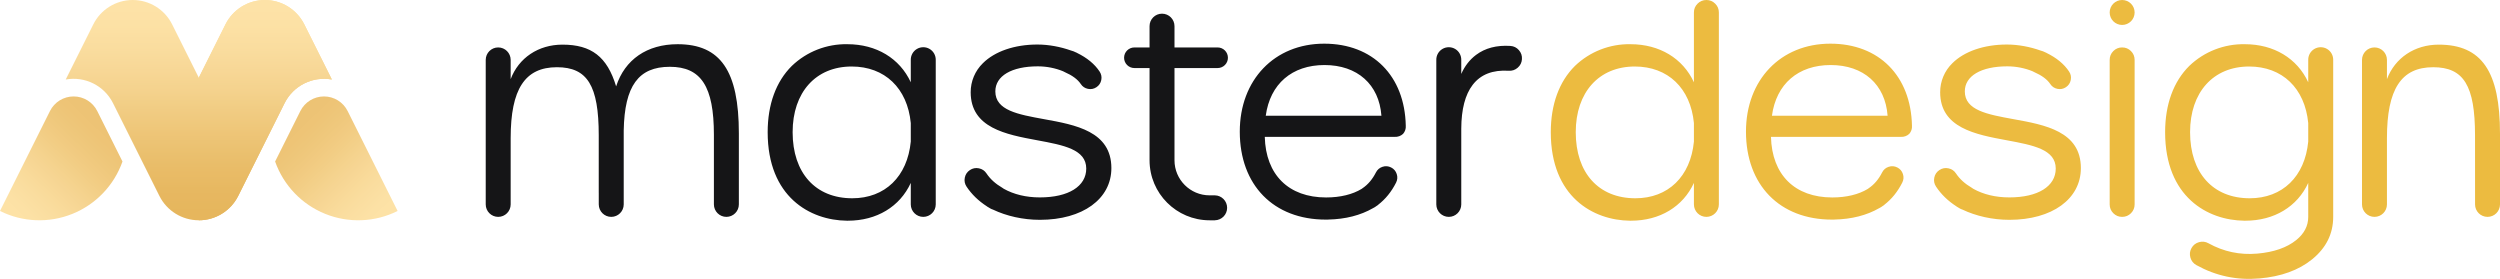
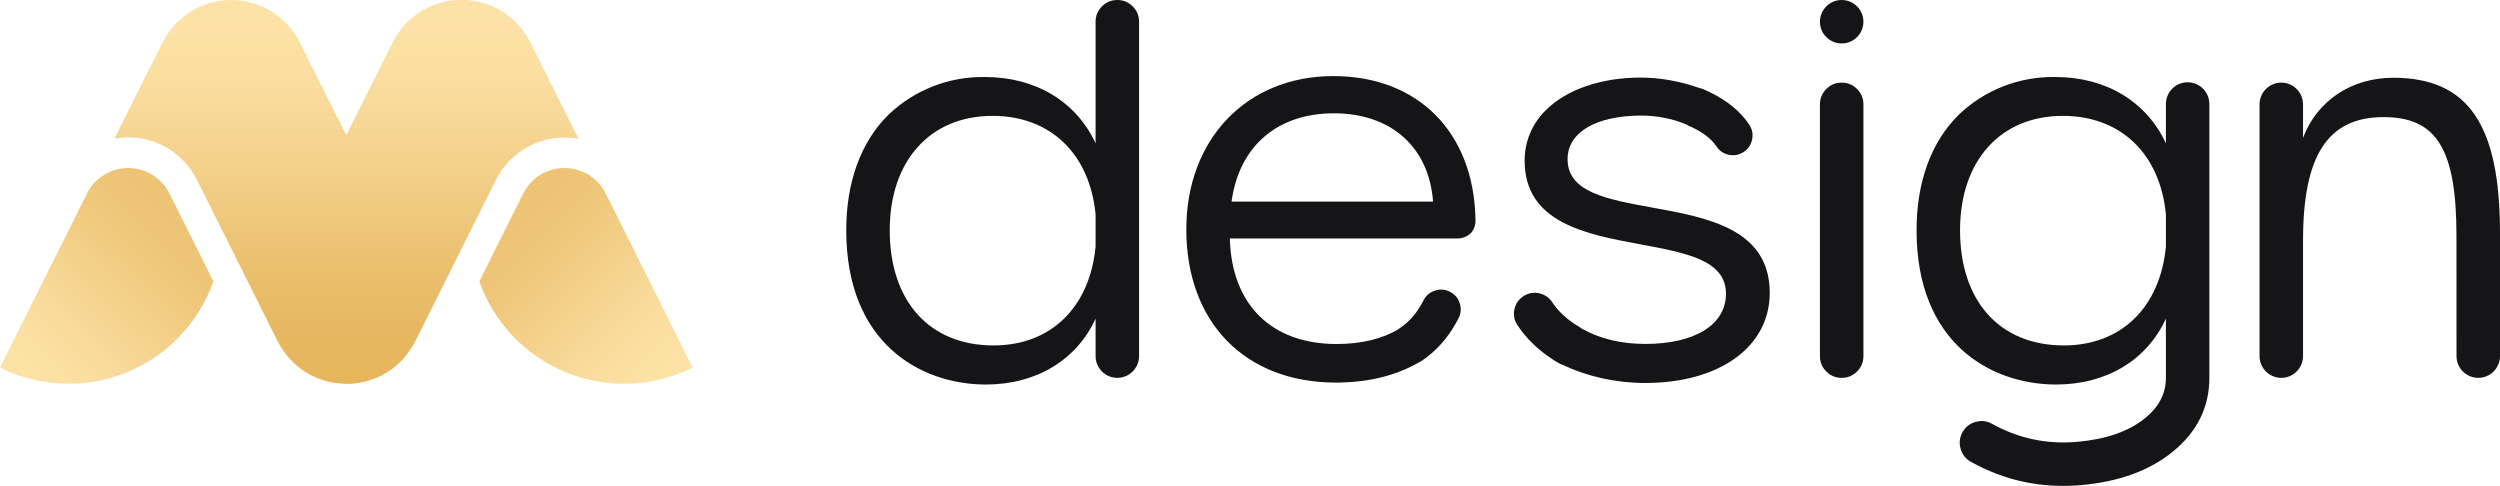
- <svg xmlns="http://www.w3.org/2000/svg" viewBox="0 -128 1475.38 164.6" role="img">
+ <svg xmlns="http://www.w3.org/2000/svg" viewBox="0 -128 846.83 164.6" role="img">
  <defs>
    <linearGradient id="l-cl" gradientUnits="userSpaceOnUse" x1="117.32" y1="-128" x2="117.32" y2="2">
      <stop offset="0.0" stop-color="#FDE2A7" />
      <stop offset="0.036" stop-color="#FDE2A7" />
      <stop offset="0.071" stop-color="#FDE1A6" />
      <stop offset="0.107" stop-color="#FCE1A5" />
      <stop offset="0.143" stop-color="#FCE0A3" />
      <stop offset="0.179" stop-color="#FBDEA1" />
      <stop offset="0.214" stop-color="#FADD9F" />
      <stop offset="0.25" stop-color="#F9DB9C" />
      <stop offset="0.286" stop-color="#F8D999" />
      <stop offset="0.321" stop-color="#F7D796" />
      <stop offset="0.357" stop-color="#F6D592" />
      <stop offset="0.393" stop-color="#F5D38F" />
      <stop offset="0.429" stop-color="#F4D18B" />
      <stop offset="0.464" stop-color="#F2CF87" />
      <stop offset="0.5" stop-color="#F1CC83" />
      <stop offset="0.536" stop-color="#F0CA7F" />
      <stop offset="0.571" stop-color="#EFC87B" />
      <stop offset="0.607" stop-color="#EEC577" />
      <stop offset="0.643" stop-color="#ECC374" />
      <stop offset="0.679" stop-color="#EBC170" />
      <stop offset="0.714" stop-color="#EABF6D" />
      <stop offset="0.75" stop-color="#E9BD69" />
      <stop offset="0.786" stop-color="#E9BB66" />
      <stop offset="0.821" stop-color="#E8BA64" />
      <stop offset="0.857" stop-color="#E7B861" />
      <stop offset="0.893" stop-color="#E7B760" />
      <stop offset="0.929" stop-color="#E6B75E" />
      <stop offset="0.964" stop-color="#E6B65D" />
      <stop offset="1.0" stop-color="#E6B65D" />
    </linearGradient>
    <linearGradient id="l-cr" gradientUnits="userSpaceOnUse" x1="117.32" y1="-128" x2="117.32" y2="2">
      <stop offset="0.0" stop-color="#FDE2A7" />
      <stop offset="0.036" stop-color="#FDE2A7" />
      <stop offset="0.071" stop-color="#FDE1A6" />
      <stop offset="0.107" stop-color="#FCE1A5" />
      <stop offset="0.143" stop-color="#FCE0A3" />
      <stop offset="0.179" stop-color="#FBDEA1" />
      <stop offset="0.214" stop-color="#FADD9F" />
      <stop offset="0.25" stop-color="#F9DB9C" />
      <stop offset="0.286" stop-color="#F8D999" />
      <stop offset="0.321" stop-color="#F7D796" />
      <stop offset="0.357" stop-color="#F6D592" />
      <stop offset="0.393" stop-color="#F5D38F" />
      <stop offset="0.429" stop-color="#F4D18B" />
      <stop offset="0.464" stop-color="#F2CF87" />
      <stop offset="0.5" stop-color="#F1CC83" />
      <stop offset="0.536" stop-color="#F0CA7F" />
      <stop offset="0.571" stop-color="#EFC87B" />
      <stop offset="0.607" stop-color="#EEC577" />
      <stop offset="0.643" stop-color="#ECC374" />
      <stop offset="0.679" stop-color="#EBC170" />
      <stop offset="0.714" stop-color="#EABF6D" />
      <stop offset="0.75" stop-color="#E9BD69" />
      <stop offset="0.786" stop-color="#E9BB66" />
      <stop offset="0.821" stop-color="#E8BA64" />
      <stop offset="0.857" stop-color="#E7B861" />
      <stop offset="0.893" stop-color="#E7B760" />
      <stop offset="0.929" stop-color="#E6B75E" />
      <stop offset="0.964" stop-color="#E6B65D" />
      <stop offset="1.0" stop-color="#E6B65D" />
    </linearGradient>
    <linearGradient id="l-wl" gradientUnits="userSpaceOnUse" x1="57.39" y1="-62.47" x2="0" y2="-3.49">
      <stop offset="0.0" stop-color="#EDC374" />
      <stop offset="0.062" stop-color="#EDC375" />
      <stop offset="0.125" stop-color="#EEC476" />
      <stop offset="0.188" stop-color="#EEC679" />
      <stop offset="0.25" stop-color="#EFC87C" />
      <stop offset="0.312" stop-color="#F1CA80" />
      <stop offset="0.375" stop-color="#F2CD84" />
      <stop offset="0.438" stop-color="#F3D089" />
      <stop offset="0.5" stop-color="#F5D38E" />
      <stop offset="0.562" stop-color="#F6D593" />
      <stop offset="0.625" stop-color="#F8D897" />
      <stop offset="0.688" stop-color="#F9DB9B" />
      <stop offset="0.75" stop-color="#FADD9F" />
      <stop offset="0.812" stop-color="#FBDFA2" />
      <stop offset="0.875" stop-color="#FCE1A5" />
      <stop offset="0.938" stop-color="#FDE2A6" />
      <stop offset="1.0" stop-color="#FDE2A7" />
    </linearGradient>
    <linearGradient id="l-wr" gradientUnits="userSpaceOnUse" x1="177.25" y1="-62.47" x2="234.65" y2="-3.49">
      <stop offset="0.0" stop-color="#EDC374" />
      <stop offset="0.062" stop-color="#EDC375" />
      <stop offset="0.125" stop-color="#EEC476" />
      <stop offset="0.188" stop-color="#EEC679" />
      <stop offset="0.25" stop-color="#EFC87C" />
      <stop offset="0.312" stop-color="#F1CA80" />
      <stop offset="0.375" stop-color="#F2CD84" />
      <stop offset="0.438" stop-color="#F3D089" />
      <stop offset="0.5" stop-color="#F5D38E" />
      <stop offset="0.562" stop-color="#F6D593" />
      <stop offset="0.625" stop-color="#F8D897" />
      <stop offset="0.688" stop-color="#F9DB9B" />
      <stop offset="0.75" stop-color="#FADD9F" />
      <stop offset="0.812" stop-color="#FBDFA2" />
      <stop offset="0.875" stop-color="#FCE1A5" />
      <stop offset="0.938" stop-color="#FDE2A6" />
      <stop offset="1.0" stop-color="#FDE2A7" />
    </linearGradient>
  </defs>
  <path d="M117.324 -82.138L101.579 -113.628A26 26 0 0 0 55.069 -113.628L38.79 -81.07A26 26 0 0 1 66.696 -67.117L94.069 -12.372A26 26 0 0 0 140.579 -12.372L167.952 -67.117A26 26 0 0 1 195.858 -81.07L179.579 -113.628A26 26 0 0 0 133.069 -113.628Z" fill="url(#l-cl)" />
  <path d="M117.32 -82.14L133.07 -113.63C137.47 -122.44 146.48 -128 156.32 -128C166.17 -128 175.17 -122.44 179.58 -113.63L195.86 -81.07C184.49 -83.14 173.12 -77.45 167.95 -67.12L140.58 -12.37C136.17 -3.56 127.17 2 117.32 2Z" fill="url(#l-cr)" />
  <path d="M29.488 -62.466L0 -3.49A52 52 0 0 0 72.287 -32.682L57.394 -62.466A15.6 15.6 0 0 0 29.488 -62.466Z" fill="url(#l-wl)" />
  <path d="M177.254 -62.466L162.361 -32.682A52 52 0 0 0 234.648 -3.49L205.16 -62.466A15.6 15.6 0 0 0 177.254 -62.466Z" fill="url(#l-wr)" />
-   <path d="M544.87 -0.01C540.8 -0.01 537.51 -3.31 537.5 -7.37L537.5 -20.06C531.07 -6.04 517.4 2.25 500.35 2.25L499.79 2.25C478.09 2.01 453.04 -11.76 453.04 -50C453.04 -66.35 457.97 -79.87 467.31 -89.11C476.11 -97.55 487.91 -102.15 500.1 -101.91C517.2 -101.91 530.98 -93.57 537.5 -79.44L537.5 -92.65C537.46 -95.31 538.85 -97.79 541.15 -99.13C543.44 -100.47 546.29 -100.47 548.58 -99.13C550.88 -97.79 552.27 -95.31 552.23 -92.65L552.23 -7.37C552.22 -3.31 548.93 -0.01 544.87 -0.01ZM782.41 1.6C751.59 1.6 731.66 -18.77 731.66 -50.32C731.66 -80.88 752.14 -102.23 781.47 -102.23C810.14 -102.23 829.04 -83.22 829.62 -53.8C829.77 -52.05 829.19 -50.31 828.01 -48.99C826.67 -47.75 824.88 -47.11 823.06 -47.23L746.41 -47.23C746.99 -24.83 760.48 -11.47 782.6 -11.47C791 -11.47 798.23 -13.27 803.54 -16.51Q803.76 -16.69 804.01 -16.85Q808.93 -20.15 812.01 -26.24Q813.26 -28.7 815.88 -29.56Q818.5 -30.42 820.96 -29.18Q823.42 -27.93 824.28 -25.31Q825.14 -22.69 823.9 -20.23Q819.81 -12.15 813.29 -7.13L813.32 -7.08C812.97 -6.84 812.62 -6.6 812.26 -6.37Q811.84 -6.07 811.42 -5.78Q810.88 -5.43 810.33 -5.18C802.99 -0.94 794 1.38 783.77 1.57L783.78 1.59ZM294.01 -0.01C289.95 -0.01 286.65 -3.31 286.65 -7.37L286.65 -92.65C286.65 -96.71 289.94 -100.01 294.01 -100.01C298.07 -100.01 301.37 -96.71 301.37 -92.65L301.37 -81.29C306.09 -93.82 317.7 -101.66 331.92 -101.66C349.04 -101.66 358.33 -94.49 363.61 -77.03C368.74 -92.87 381.86 -101.91 399.89 -101.91C425.23 -101.91 436.04 -86.16 436.04 -49.26L436.04 -14.23L436.04 -7.37C436.03 -3.31 432.74 -0.02 428.68 -0.01C424.61 -0.01 421.32 -3.31 421.31 -7.37L421.31 -43.04C421.31 -43.13 421.31 -43.21 421.31 -43.29L421.31 -48.44C421.31 -76.95 413.77 -88.58 395.29 -88.58C376.8 -88.58 368.58 -77.32 368.09 -51.04L368.09 -7.37C368.08 -3.31 364.79 -0.01 360.73 -0.01C356.66 -0.01 353.37 -3.31 353.36 -7.37L353.36 -14.23L353.35 -14.23L353.35 -48.19C353.35 -77.45 346.67 -88.33 328.67 -88.33C309.79 -88.33 301.37 -75.42 301.37 -46.48L301.37 -7.37C301.37 -3.31 298.07 -0.01 294.01 -0.01ZM537.5 -55.38C535.52 -75.97 522.15 -88.75 502.61 -88.75C481.45 -88.75 467.77 -73.54 467.77 -50C467.77 -25.94 481.25 -10.99 502.96 -10.99C522.29 -10.99 535.52 -23.81 537.5 -44.46ZM613.69 1.73C603.7 1.73 593.97 -0.51 585.98 -4.31Q585.18 -4.55 584.41 -5Q583.73 -5.39 583.08 -5.8C582.87 -5.92 582.67 -6.03 582.47 -6.15L582.49 -6.18Q574.95 -11.03 570.41 -17.87Q568.8 -20.3 569.38 -23.16Q569.96 -26.02 572.4 -27.64Q574.83 -29.25 577.69 -28.67Q580.56 -28.09 582.17 -25.66Q585.45 -20.71 591.5 -17.19Q591.97 -16.91 592.38 -16.59C598.32 -13.26 605.57 -11.5 613.68 -11.5C630.56 -11.5 641.05 -18.03 641.05 -28.52C641.05 -39.86 627.66 -42.34 612.14 -45.22C593.73 -48.63 572.85 -52.5 572.85 -73.58C572.83 -80.02 575.43 -86.19 580.04 -90.69C587.08 -97.7 598.77 -101.72 612.16 -101.72L612.31 -101.72C618.93 -101.71 625.9 -100.38 632.11 -98.17Q632.84 -98.03 633.56 -97.71Q634.3 -97.4 635 -97.06C635.2 -96.98 635.4 -96.89 635.6 -96.81L635.59 -96.78Q644.54 -92.42 648.94 -85.77Q650.46 -83.47 649.92 -80.77Q649.37 -78.06 647.07 -76.54Q644.77 -75.01 642.06 -75.56Q639.36 -76.11 637.83 -78.41Q635.12 -82.5 628.25 -85.5Q627.79 -85.7 627.38 -85.94C622.93 -87.78 617.71 -88.85 612.48 -88.85C597.01 -88.85 587.4 -83.19 587.4 -74.07C587.4 -62.89 600.68 -60.49 616.07 -57.69C634.73 -54.32 655.88 -50.49 655.88 -28.79C655.88 -10.55 638.92 1.73 613.69 1.73ZM718.58 -87.84L693.13 -87.84L693.13 -33.41C693.14 -21.99 702.4 -12.73 713.82 -12.72L716.95 -12.72C720.97 -12.65 724.19 -9.38 724.19 -5.36C724.19 -1.34 720.97 1.93 716.95 2L716.95 2.01L713.82 2.01C694.27 1.98 678.43 -13.86 678.41 -33.41L678.41 -87.84L669.47 -87.84C666.11 -87.84 663.38 -90.56 663.38 -93.92C663.38 -97.28 666.11 -100 669.47 -100L678.41 -100L678.41 -112.57C678.41 -116.63 681.7 -119.93 685.77 -119.93C689.83 -119.93 693.13 -116.63 693.13 -112.57L693.13 -100L718.58 -100C721.94 -100 724.66 -97.28 724.66 -93.92C724.66 -90.56 721.94 -87.84 718.58 -87.84ZM855.01 -0.01C850.94 -0.01 847.65 -3.31 847.64 -7.37L847.64 -92.65C847.6 -95.31 848.99 -97.79 851.29 -99.13C853.59 -100.47 856.43 -100.47 858.73 -99.13C861.02 -97.79 862.42 -95.31 862.37 -92.65L862.37 -84.37Q865.45 -91.36 871.08 -95.59Q879.18 -101.67 891.35 -100.9L891.35 -100.9Q894.39 -100.7 896.39 -98.4Q898.39 -96.11 898.18 -93.07Q897.98 -90.04 895.68 -88.04Q893.39 -86.04 890.36 -86.25Q876.14 -87.12 869.09 -77.9Q862.45 -69.23 862.37 -52.09L862.37 -7.37C862.36 -3.31 859.07 -0.01 855.01 -0.01ZM746.99 -59.71L815.25 -59.71C813.88 -78.18 801.05 -89.62 781.64 -89.62C762.46 -89.61 749.54 -78.45 746.99 -59.71Z" fill="#151517" />
-   <path d="M1376.94 0Q1376.94 14.97 1364.42 25.1Q1352.6 34.66 1333.39 36.33Q1313.51 38.06 1296.17 28.44Q1293.51 26.95 1292.67 24.02Q1291.83 21.09 1293.31 18.42Q1294.79 15.76 1297.73 14.92Q1300.66 14.08 1303.32 15.56Q1316.72 23 1332.11 21.67Q1346.84 20.39 1355.16 13.65Q1362.21 7.94 1362.21 0L1362.21 -20.06C1355.78 -6.04 1342.11 2.25 1325.06 2.25L1324.5 2.25C1302.8 2.01 1277.75 -11.76 1277.75 -50C1277.75 -66.35 1282.68 -79.87 1292.02 -89.11C1300.82 -97.55 1312.62 -102.15 1324.81 -101.91C1341.91 -101.91 1355.69 -93.57 1362.21 -79.44L1362.21 -92.65C1362.17 -95.31 1363.56 -97.79 1365.86 -99.13C1368.15 -100.47 1371 -100.47 1373.29 -99.13C1375.59 -97.79 1376.98 -95.31 1376.94 -92.65L1376.94 0ZM1007.03 -0.01C1002.96 -0.01 999.67 -3.31 999.67 -7.37L999.67 -20.06C993.23 -6.04 979.56 2.25 962.51 2.25L961.95 2.25C940.25 2.01 915.2 -11.76 915.2 -50C915.2 -66.35 920.14 -79.87 929.47 -89.11C938.28 -97.55 950.07 -102.15 962.26 -101.91C979.36 -101.91 993.15 -93.57 999.67 -79.44L999.67 -92.65C999.67 -92.74 999.67 -92.82 999.67 -92.91L999.67 -120.64Q999.67 -123.69 1001.82 -125.84Q1003.98 -128 1007.03 -128Q1010.08 -128 1012.23 -125.84Q1014.39 -123.69 1014.39 -120.64L1014.39 -92.9C1014.39 -92.82 1014.39 -92.73 1014.39 -92.65L1014.39 -7.37C1014.38 -3.31 1011.09 -0.01 1007.03 -0.01ZM1081.14 1.6C1050.31 1.6 1030.39 -18.77 1030.39 -50.32C1030.39 -80.88 1050.87 -102.23 1080.19 -102.23C1108.87 -102.23 1127.76 -83.22 1128.35 -53.8C1128.5 -52.05 1127.92 -50.31 1126.74 -48.99C1125.4 -47.75 1123.61 -47.11 1121.79 -47.23L1045.14 -47.23C1045.72 -24.83 1059.21 -11.47 1081.33 -11.47C1089.73 -11.47 1096.95 -13.27 1102.27 -16.51Q1102.49 -16.69 1102.73 -16.85Q1107.66 -20.15 1110.74 -26.24Q1111.98 -28.7 1114.6 -29.56Q1117.23 -30.42 1119.69 -29.18Q1122.15 -27.93 1123.01 -25.31Q1123.87 -22.69 1122.62 -20.23Q1118.54 -12.15 1112.01 -7.13L1112.05 -7.08C1111.7 -6.84 1111.34 -6.6 1110.99 -6.37Q1110.57 -6.07 1110.14 -5.78Q1109.61 -5.43 1109.06 -5.18C1101.71 -0.94 1092.72 1.38 1082.5 1.57L1082.51 1.59ZM1362.21 -55.38C1360.23 -75.97 1346.87 -88.75 1327.32 -88.75C1306.16 -88.75 1292.48 -73.54 1292.48 -50C1292.48 -25.94 1305.96 -10.99 1327.67 -10.99C1347 -10.99 1360.23 -23.81 1362.21 -44.46ZM999.67 -55.38C997.69 -75.97 984.32 -88.75 964.77 -88.75C943.61 -88.75 929.93 -73.54 929.93 -50C929.93 -25.94 943.42 -10.99 965.12 -10.99C984.45 -10.99 997.68 -23.81 999.67 -44.46ZM1185.83 1.73C1175.85 1.73 1166.11 -0.51 1158.12 -4.31Q1157.32 -4.55 1156.55 -5Q1155.87 -5.39 1155.22 -5.8C1155.01 -5.92 1154.81 -6.03 1154.61 -6.15L1154.63 -6.18Q1147.09 -11.03 1142.56 -17.87Q1140.94 -20.3 1141.52 -23.16Q1142.1 -26.02 1144.54 -27.64Q1146.97 -29.25 1149.84 -28.67Q1152.7 -28.09 1154.31 -25.66Q1157.59 -20.71 1163.64 -17.19Q1164.11 -16.91 1164.52 -16.59C1170.46 -13.26 1177.71 -11.5 1185.82 -11.5C1202.7 -11.5 1213.2 -18.03 1213.2 -28.52C1213.2 -39.86 1199.8 -42.34 1184.28 -45.22C1165.87 -48.63 1144.99 -52.5 1144.99 -73.58C1144.97 -80.02 1147.57 -86.19 1152.19 -90.69C1159.22 -97.7 1170.91 -101.72 1184.3 -101.72L1184.45 -101.72C1191.08 -101.71 1198.04 -100.38 1204.25 -98.17Q1204.98 -98.03 1205.71 -97.71Q1206.44 -97.4 1207.14 -97.06C1207.34 -96.98 1207.54 -96.89 1207.74 -96.81L1207.73 -96.78Q1216.68 -92.42 1221.08 -85.77Q1222.61 -83.47 1222.06 -80.77Q1221.51 -78.06 1219.21 -76.54Q1216.91 -75.01 1214.2 -75.56Q1211.5 -76.11 1209.97 -78.41Q1207.26 -82.5 1200.39 -85.5Q1199.93 -85.7 1199.52 -85.94C1195.07 -87.78 1189.85 -88.85 1184.62 -88.85C1169.15 -88.85 1159.54 -83.19 1159.54 -74.07C1159.54 -62.89 1172.82 -60.49 1188.21 -57.69C1206.87 -54.32 1228.03 -50.49 1228.03 -28.79C1228.02 -10.55 1211.06 1.73 1185.83 1.73ZM1401.3 -0.01C1397.24 -0.01 1393.94 -3.31 1393.94 -7.37L1393.94 -92.65C1393.94 -96.71 1397.24 -100.01 1401.3 -100.01C1405.37 -100.01 1408.66 -96.71 1408.66 -92.65L1408.66 -81.29C1413.38 -93.82 1424.99 -101.66 1439.21 -101.66C1464.54 -101.66 1475.38 -85.91 1475.38 -49.01L1475.38 -7.37C1475.38 -3.31 1472.08 -0.01 1468.02 -0.01C1463.95 -0.01 1460.66 -3.31 1460.66 -7.37L1460.64 -48.19C1460.64 -77.45 1453.96 -88.33 1435.96 -88.33C1417.08 -88.33 1408.66 -75.42 1408.66 -46.48L1408.66 -7.37C1408.66 -3.31 1405.37 -0.01 1401.3 -0.01ZM1045.71 -59.71L1113.97 -59.71C1112.6 -78.18 1099.78 -89.62 1080.37 -89.62C1061.18 -89.61 1048.27 -78.45 1045.71 -59.71ZM1259.75 -92.65L1259.75 -7.37Q1259.75 -4.32 1257.59 -2.16Q1255.44 -0.01 1252.39 -0.01Q1249.34 -0.01 1247.18 -2.16Q1245.03 -4.32 1245.03 -7.37L1245.03 -92.65Q1245.03 -95.7 1247.18 -97.86Q1249.34 -100.01 1252.39 -100.01Q1255.44 -100.01 1257.59 -97.86Q1259.75 -95.7 1259.75 -92.65ZM1259.75 -120.64C1259.75 -116.57 1256.45 -113.28 1252.39 -113.28C1248.32 -113.28 1245.03 -116.57 1245.03 -120.64C1245.03 -124.7 1248.32 -128 1252.39 -128C1256.45 -128 1259.75 -124.7 1259.75 -120.64Z" fill="#ECBB40" />
+   <path d="M748.38 0Q748.38 14.97 735.87 25.1Q724.05 34.66 704.83 36.33Q684.95 38.06 667.62 28.44Q664.95 26.95 664.12 24.02Q663.28 21.09 664.76 18.42Q666.24 15.76 669.17 14.92Q672.11 14.08 674.77 15.56Q688.16 23 703.56 21.67Q718.28 20.39 726.6 13.65Q733.66 7.94 733.66 0L733.66 -20.06C727.23 -6.04 713.55 2.25 696.51 2.25L695.94 2.25C674.25 2.01 649.2 -11.76 649.2 -50C649.2 -66.35 654.13 -79.87 663.47 -89.11C672.27 -97.55 684.06 -102.15 696.26 -101.91C713.36 -101.91 727.14 -93.57 733.66 -79.44L733.66 -92.65C733.61 -95.31 735.01 -97.79 737.3 -99.13C739.6 -100.47 742.44 -100.47 744.74 -99.13C747.04 -97.79 748.43 -95.31 748.38 -92.65L748.38 0ZM378.47 -0.01C374.41 -0.01 371.12 -3.31 371.11 -7.37L371.11 -20.06C364.68 -6.04 351 2.25 333.96 2.25L333.39 2.25C311.7 2.01 286.65 -11.76 286.65 -50C286.65 -66.35 291.58 -79.87 300.92 -89.11C309.72 -97.55 321.52 -102.15 333.71 -101.91C350.81 -101.91 364.59 -93.57 371.11 -79.44L371.11 -92.65C371.11 -92.74 371.11 -92.82 371.11 -92.91L371.11 -120.64Q371.11 -123.69 373.27 -125.84Q375.42 -128 378.47 -128Q381.52 -128 383.68 -125.84Q385.84 -123.69 385.84 -120.64L385.84 -92.9C385.84 -92.82 385.84 -92.73 385.84 -92.65L385.84 -7.37C385.83 -3.31 382.54 -0.01 378.47 -0.01ZM452.58 1.6C421.76 1.6 401.84 -18.77 401.84 -50.32C401.84 -80.88 422.31 -102.23 451.64 -102.23C480.31 -102.23 499.21 -83.22 499.79 -53.8C499.94 -52.05 499.36 -50.31 498.19 -48.99C496.85 -47.75 495.05 -47.11 493.23 -47.23L416.58 -47.23C417.17 -24.83 430.65 -11.47 452.78 -11.47C461.18 -11.47 468.4 -13.27 473.71 -16.51Q473.94 -16.69 474.18 -16.85Q479.1 -20.15 482.18 -26.24Q483.43 -28.7 486.05 -29.56Q488.67 -30.42 491.13 -29.18Q493.59 -27.93 494.45 -25.31Q495.31 -22.69 494.07 -20.23Q489.98 -12.15 483.46 -7.13L483.49 -7.08C483.14 -6.84 482.79 -6.6 482.43 -6.37Q482.01 -6.07 481.59 -5.78Q481.06 -5.43 480.5 -5.18C473.16 -0.94 464.17 1.38 453.94 1.57L453.96 1.59ZM371.11 -55.38C369.13 -75.97 355.76 -88.75 336.22 -88.75C315.05 -88.75 301.38 -73.54 301.38 -50C301.38 -25.94 314.86 -10.99 336.56 -10.99C355.89 -10.99 369.13 -23.81 371.11 -44.46ZM733.66 -55.38C731.68 -75.97 718.31 -88.75 698.76 -88.75C677.6 -88.75 663.93 -73.54 663.93 -50C663.93 -25.94 677.41 -10.99 699.11 -10.99C718.44 -10.99 731.68 -23.81 733.66 -44.46ZM557.28 1.73C547.29 1.73 537.56 -0.51 529.57 -4.31Q528.77 -4.55 527.99 -5Q527.32 -5.39 526.66 -5.8C526.46 -5.92 526.26 -6.03 526.05 -6.15L526.07 -6.18Q518.53 -11.03 514 -17.87Q512.39 -20.3 512.97 -23.16Q513.55 -26.02 515.98 -27.64Q518.42 -29.25 521.28 -28.67Q524.14 -28.09 525.76 -25.66Q529.03 -20.71 535.09 -17.19Q535.56 -16.91 535.97 -16.59C541.91 -13.26 549.16 -11.5 557.27 -11.5C574.15 -11.5 584.64 -18.03 584.64 -28.52C584.64 -39.86 571.24 -42.34 555.73 -45.22C537.31 -48.63 516.44 -52.5 516.44 -73.58C516.42 -80.02 519.01 -86.19 523.63 -90.69C530.67 -97.7 542.36 -101.72 555.74 -101.72L555.9 -101.72C562.52 -101.71 569.48 -100.38 575.7 -98.17Q576.43 -98.03 577.15 -97.71Q577.88 -97.4 578.59 -97.06C578.79 -96.98 578.99 -96.89 579.19 -96.81L579.18 -96.78Q588.13 -92.42 592.53 -85.77Q594.05 -83.47 593.5 -80.77Q592.95 -78.06 590.65 -76.54Q588.35 -75.01 585.65 -75.56Q582.94 -76.11 581.42 -78.41Q578.71 -82.5 571.83 -85.5Q571.37 -85.7 570.97 -85.94C566.52 -87.78 561.3 -88.85 556.07 -88.85C540.6 -88.85 530.99 -83.19 530.99 -74.07C530.99 -62.89 544.27 -60.49 559.66 -57.69C578.32 -54.32 599.47 -50.49 599.47 -28.79C599.47 -10.55 582.51 1.73 557.28 1.73ZM772.75 -0.01C768.68 -0.01 765.39 -3.31 765.38 -7.37L765.38 -92.65C765.38 -96.71 768.68 -100.01 772.75 -100.01C776.81 -100.01 780.11 -96.71 780.11 -92.65L780.11 -81.29C784.82 -93.82 796.44 -101.66 810.66 -101.66C835.99 -101.66 846.83 -85.91 846.83 -49.01L846.83 -7.37C846.82 -3.31 843.53 -0.01 839.46 -0.01C835.4 -0.01 832.1 -3.31 832.1 -7.37L832.08 -48.19C832.08 -77.45 825.4 -88.33 807.41 -88.33C788.52 -88.33 780.11 -75.42 780.11 -46.48L780.11 -7.37C780.1 -3.31 776.81 -0.01 772.75 -0.01ZM417.16 -59.71L485.42 -59.71C484.05 -78.18 471.23 -89.62 451.81 -89.62C432.63 -89.61 419.72 -78.45 417.16 -59.71ZM631.2 -92.65L631.2 -7.37Q631.2 -4.32 629.04 -2.16Q626.88 -0.01 623.83 -0.01Q620.78 -0.01 618.63 -2.16Q616.47 -4.32 616.47 -7.37L616.47 -92.65Q616.47 -95.7 618.63 -97.86Q620.78 -100.01 623.83 -100.01Q626.88 -100.01 629.04 -97.86Q631.2 -95.7 631.2 -92.65ZM631.2 -120.64C631.2 -116.57 627.9 -113.28 623.83 -113.28C619.77 -113.28 616.47 -116.57 616.47 -120.64C616.47 -124.7 619.77 -128 623.83 -128C627.9 -128 631.2 -124.7 631.2 -120.64Z" fill="#151517" />
</svg>
